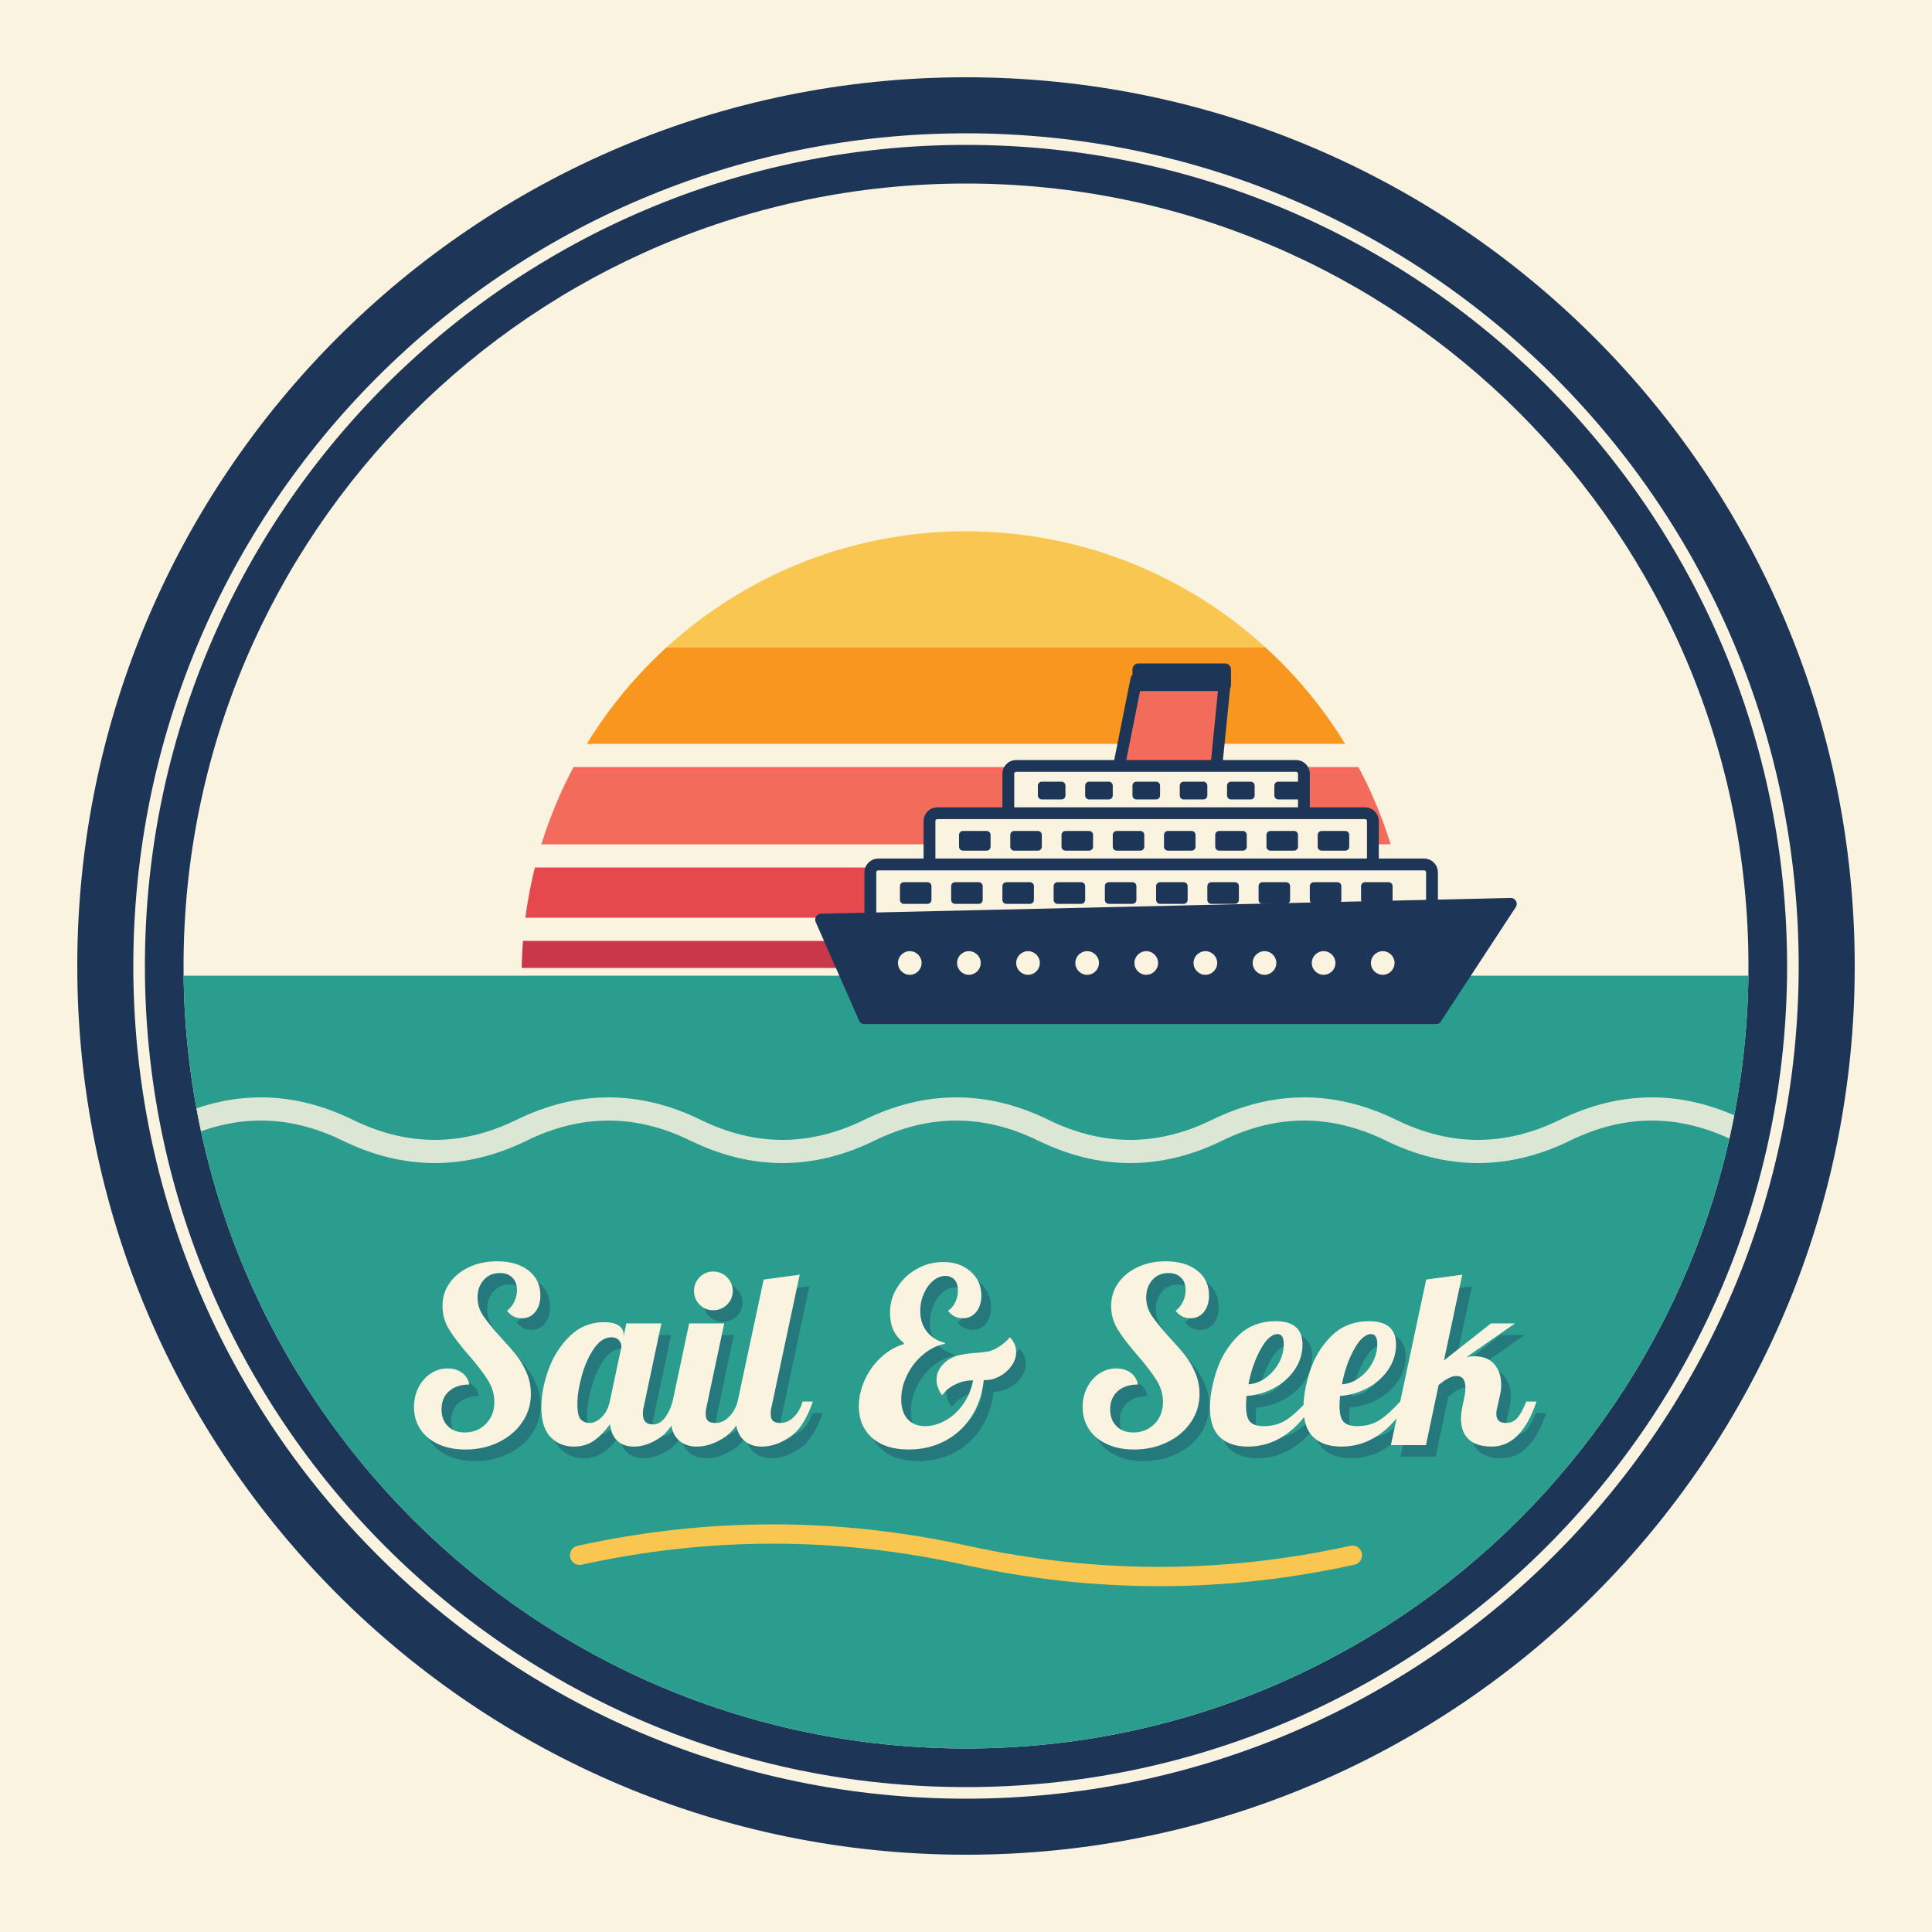
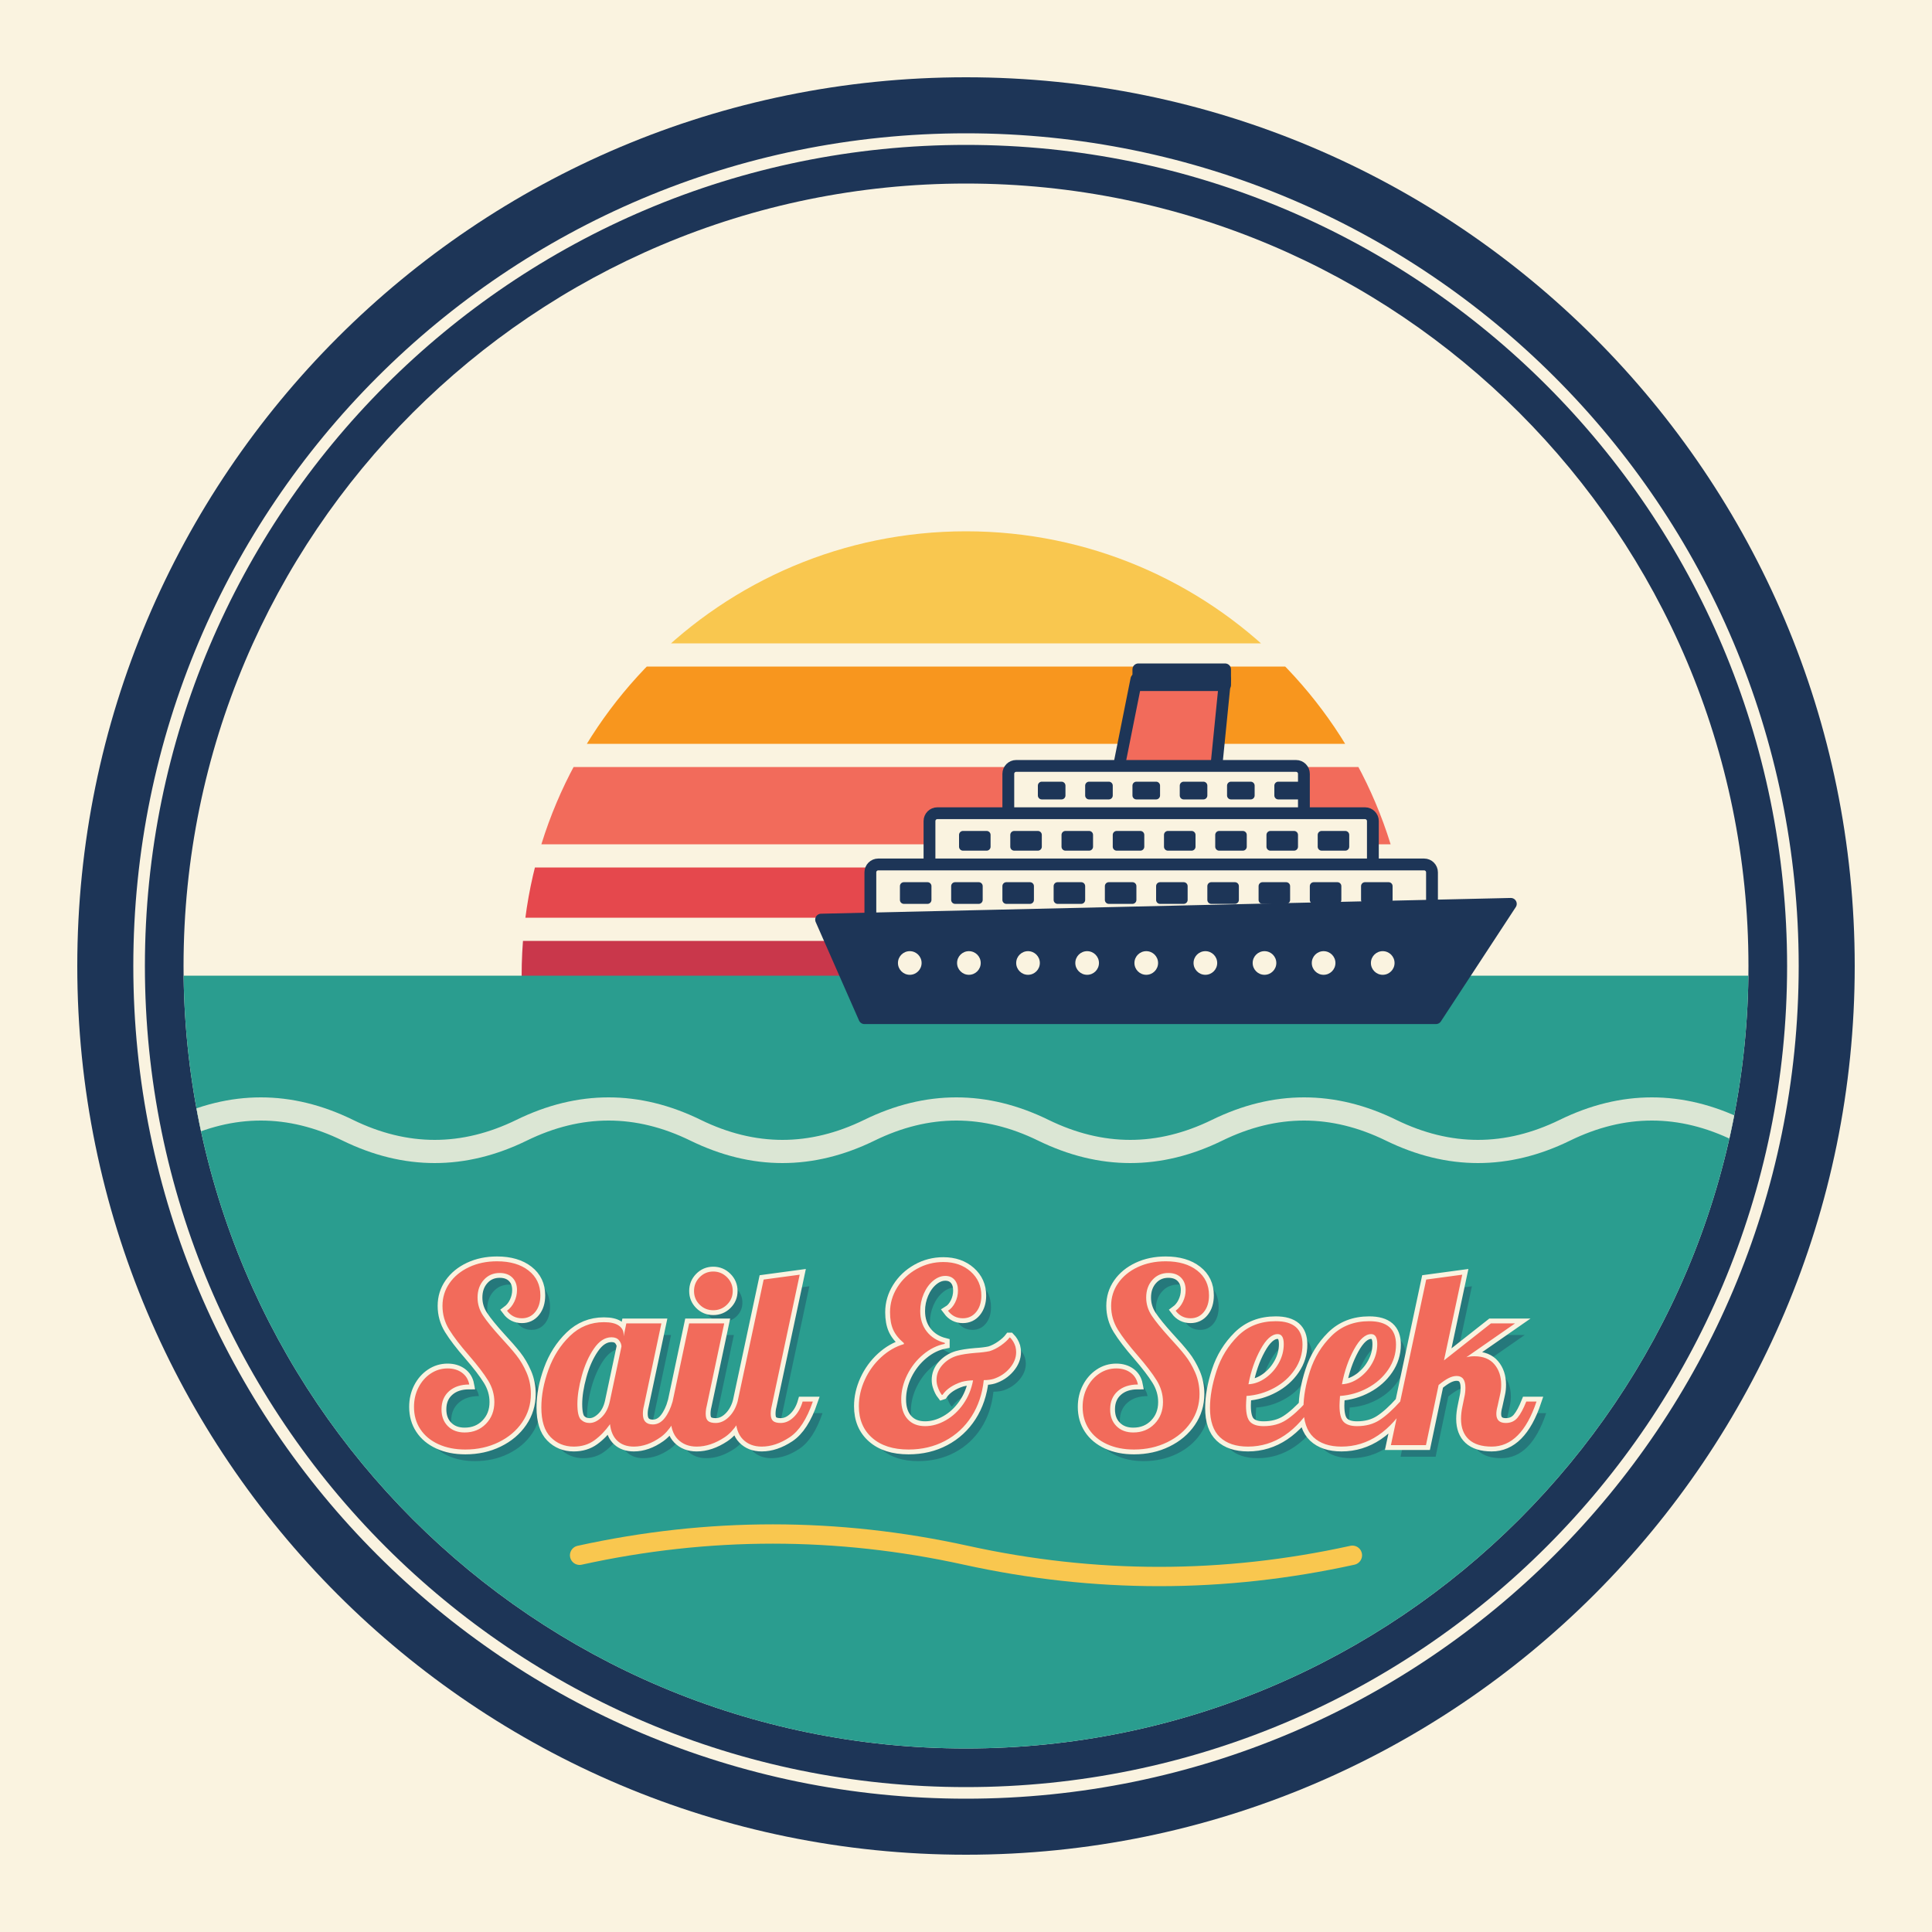
<svg xmlns="http://www.w3.org/2000/svg" viewBox="0 0 1000 1000" width="1000" height="1000">
  <defs>
    <clipPath id="c">
      <circle cx="500" cy="500" r="405" />
    </clipPath>
    <clipPath id="sun">
      <circle cx="500" cy="505" r="230" />
    </clipPath>
  </defs>
  <rect width="1000" height="1000" fill="#FAF3E0" />
  <circle cx="500" cy="500" r="460" fill="#1D3557" />
  <circle cx="500" cy="500" r="428" fill="none" stroke="#FAF3E0" stroke-width="6" />
  <g clip-path="url(#c)">
    <rect width="1000" height="1000" fill="#FAF3E0" />
    <g clip-path="url(#sun)">
-       <rect x="250" y="265" width="500" height="70" fill="#F9C74F" />
-       <rect x="250" y="335" width="500" height="50" fill="#F8961E" />
+       <rect x="250" y="265" width="500" height="68" fill="#F9C74F" />
+       <rect x="250" y="345" width="500" height="40" fill="#F8961E" />
      <rect x="250" y="397" width="500" height="40" fill="#F26B5B" />
      <rect x="250" y="449" width="500" height="26" fill="#E5484D" />
-       <rect x="250" y="487" width="500" height="14" fill="#C9374B" />
+       <rect x="250" y="487" width="500" height="19" fill="#C9374B" />
    </g>
    <rect x="0" y="505" width="1000" height="500" fill="#2A9D8F" />
    <g transform="translate(425 425) scale(1.02)">
      <path d="M150 -22 L160 -72 L205 -72 L200 -22 Z" fill="#F26B5B" stroke="#1D3557" stroke-width="6" stroke-linejoin="round" />
      <rect x="158" y="-80" width="50" height="14" rx="3" fill="#1D3557" />
      <rect x="95" y="-28" width="150" height="26" rx="4" fill="#FAF3E0" stroke="#1D3557" stroke-width="6" />
      <rect x="55" y="-4" width="225" height="28" rx="4" fill="#FAF3E0" stroke="#1D3557" stroke-width="6" />
      <rect x="25" y="22" width="285" height="30" rx="4" fill="#FAF3E0" stroke="#1D3557" stroke-width="6" />
      <g fill="#1D3557">
        <rect x="110" y="-20" width="14" height="9" rx="2" />
        <rect x="134" y="-20" width="14" height="9" rx="2" />
        <rect x="158" y="-20" width="14" height="9" rx="2" />
        <rect x="182" y="-20" width="14" height="9" rx="2" />
        <rect x="206" y="-20" width="14" height="9" rx="2" />
        <rect x="230" y="-20" width="14" height="9" rx="2" />
        <rect x="70" y="5" width="16" height="10" rx="2" />
        <rect x="96" y="5" width="16" height="10" rx="2" />
        <rect x="122" y="5" width="16" height="10" rx="2" />
        <rect x="148" y="5" width="16" height="10" rx="2" />
        <rect x="174" y="5" width="16" height="10" rx="2" />
        <rect x="200" y="5" width="16" height="10" rx="2" />
        <rect x="226" y="5" width="16" height="10" rx="2" />
        <rect x="252" y="5" width="16" height="10" rx="2" />
        <rect x="40" y="31" width="16" height="11" rx="2" />
        <rect x="66" y="31" width="16" height="11" rx="2" />
        <rect x="92" y="31" width="16" height="11" rx="2" />
        <rect x="118" y="31" width="16" height="11" rx="2" />
        <rect x="144" y="31" width="16" height="11" rx="2" />
        <rect x="170" y="31" width="16" height="11" rx="2" />
        <rect x="196" y="31" width="16" height="11" rx="2" />
        <rect x="222" y="31" width="16" height="11" rx="2" />
        <rect x="248" y="31" width="16" height="11" rx="2" />
        <rect x="274" y="31" width="16" height="11" rx="2" />
      </g>
      <path d="M0 50 L350 42 L312 100 L22 100 Z" fill="#1D3557" stroke="#1D3557" stroke-width="6" stroke-linejoin="round" />
      <g fill="#FAF3E0">
        <circle cx="45" cy="72" r="6" />
        <circle cx="75" cy="72" r="6" />
        <circle cx="105" cy="72" r="6" />
        <circle cx="135" cy="72" r="6" />
        <circle cx="165" cy="72" r="6" />
        <circle cx="195" cy="72" r="6" />
        <circle cx="225" cy="72" r="6" />
        <circle cx="255" cy="72" r="6" />
        <circle cx="285" cy="72" r="6" />
      </g>
    </g>
    <path d="M90 585 q45 -22 90 0 t90 0 t90 0 t90 0 t90 0 t90 0 t90 0 t90 0 t90 0" fill="none" stroke="#FAF3E0" stroke-width="12" stroke-linecap="round" opacity=".85" />
    <path d="M214.285 728.213Q214.285 722.668 216.617 718.13Q218.948 713.593 222.918 710.947Q226.888 708.3 231.678 708.3Q236.089 708.3 239.113 710.505Q242.138 712.711 242.894 716.618Q236.341 716.618 232.434 720.084Q228.527 723.55 228.527 729.473Q228.527 734.893 231.804 738.169Q235.08 741.446 240.5 741.446Q247.179 741.446 251.528 736.972Q255.876 732.498 255.876 725.692Q255.876 719.769 252.599 714.475Q249.322 709.182 242.768 701.62Q235.963 693.806 232.497 688.198Q229.031 682.589 229.031 675.91Q229.031 669.356 232.686 664.126Q236.341 658.895 242.768 655.87Q249.196 652.846 257.262 652.846Q267.471 652.846 273.583 657.635Q279.696 662.424 279.696 670.49Q279.696 675.784 277.049 679.06Q274.402 682.337 270.117 682.337Q265.328 682.337 262.429 678.43Q264.824 676.666 266.21 673.767Q267.597 670.868 267.597 667.718Q267.597 663.684 265.202 661.29Q262.807 658.895 258.648 658.895Q253.607 658.895 250.393 662.487Q247.179 666.079 247.179 671.625Q247.179 676.666 250.078 681.014Q252.977 685.362 259.153 692.168Q264.194 697.587 267.282 701.494Q270.369 705.401 272.575 710.505Q274.781 715.61 274.781 721.533Q274.781 729.599 270.306 736.153Q265.832 742.707 258.081 746.488Q250.33 750.269 240.878 750.269Q232.938 750.269 226.888 747.496Q220.839 744.723 217.562 739.745Q214.285 734.767 214.285 728.213ZM280.2 728.465Q280.2 719.139 283.918 708.867Q287.636 698.595 295.009 691.475Q302.382 684.354 312.59 684.354Q317.757 684.354 320.278 686.118Q322.799 687.883 322.799 690.781V691.664L324.185 684.984H342.334L333.259 727.835Q332.755 729.725 332.755 731.868Q332.755 737.287 337.923 737.287Q341.452 737.287 344.035 734.01Q346.619 730.734 348.131 725.44H353.425Q348.761 739.052 341.893 743.904Q335.024 748.756 328.092 748.756Q322.799 748.756 319.585 745.794Q316.371 742.833 315.741 737.161Q312.086 742.329 307.612 745.542Q303.138 748.756 296.962 748.756Q289.778 748.756 284.989 743.841Q280.2 738.926 280.2 728.465ZM315.615 725.44 321.664 696.957Q321.664 695.319 320.404 693.743Q319.144 692.168 316.497 692.168Q311.456 692.168 307.423 698.028Q303.39 703.889 301.121 712.144Q298.853 720.399 298.853 726.701Q298.853 733.002 300.68 734.767Q302.508 736.531 305.154 736.531Q308.305 736.531 311.393 733.569Q314.481 730.608 315.615 725.44ZM359.222 668.222Q359.222 664.063 362.121 661.101Q365.02 658.139 369.179 658.139Q373.338 658.139 376.299 661.101Q379.261 664.063 379.261 668.222Q379.261 672.381 376.299 675.279Q373.338 678.178 369.179 678.178Q365.02 678.178 362.121 675.279Q359.222 672.381 359.222 668.222ZM347.123 733.632Q347.123 730.482 348.131 725.44L356.701 684.984H374.85L365.776 727.835Q365.272 729.725 365.272 731.868Q365.272 734.389 366.469 735.46Q367.666 736.531 370.439 736.531Q374.094 736.531 377.245 733.443Q380.395 730.355 381.782 725.44H387.075Q382.412 739.052 375.102 743.904Q367.792 748.756 360.608 748.756Q354.559 748.756 350.841 744.975Q347.123 741.194 347.123 733.632ZM380.774 733.632Q380.774 730.482 381.782 725.44L395.267 662.298L413.92 659.777L399.426 727.835Q398.922 729.725 398.922 731.868Q398.922 734.389 400.12 735.46Q401.317 736.531 404.09 736.531Q407.744 736.531 410.895 733.443Q414.046 730.355 415.432 725.44H420.726Q416.063 739.052 408.753 743.904Q401.443 748.756 394.259 748.756Q388.209 748.756 384.492 744.975Q380.774 741.194 380.774 733.632ZM525.963 699.856Q525.963 704.267 522.623 708.174Q519.283 712.081 514.242 713.719Q512.099 714.349 509.2 714.349Q508.066 725.062 502.836 733.191Q497.605 741.32 489.161 745.794Q480.717 750.269 470.256 750.269Q458.283 750.269 451.415 744.219Q444.546 738.169 444.546 727.835Q444.546 720.903 447.634 714.16Q450.721 707.418 456.078 702.502Q461.434 697.587 467.862 695.697V695.193Q463.955 691.916 462.316 688.261Q460.678 684.606 460.678 679.186Q460.678 672.381 464.396 666.394Q468.114 660.408 474.478 656.816Q480.843 653.224 488.279 653.224Q496.849 653.224 502.395 658.139Q507.94 663.054 507.94 670.616Q507.94 675.784 505.293 679.06Q502.647 682.337 498.362 682.337Q493.572 682.337 490.674 678.43Q492.942 677.044 494.392 674.145Q495.841 671.246 495.841 667.97Q495.841 664.441 494.076 662.424Q492.312 660.408 489.287 660.408Q486.01 660.408 482.986 662.928Q479.961 665.449 478.133 669.671Q476.306 673.893 476.306 678.556Q476.306 684.858 479.709 689.206Q483.112 693.554 489.035 695.066V695.571Q483.112 696.705 477.881 701.053Q472.651 705.401 469.563 711.64Q466.475 717.878 466.475 724.306Q466.475 730.86 469.752 734.515Q473.029 738.169 478.827 738.169Q484.246 738.169 489.539 735.145Q494.833 732.12 498.614 726.701Q502.395 721.281 503.655 714.475Q500.882 714.475 497.857 715.232Q490.926 717.5 487.901 721.911L487.523 722.037Q486.136 720.273 485.254 717.5Q484.75 715.988 484.75 714.223Q484.75 709.938 487.775 706.535Q490.8 703.133 495.337 701.746Q498.866 700.738 505.041 700.234Q509.2 699.982 512.225 699.352Q515.124 698.469 518.086 696.39Q521.047 694.31 522.56 692.294H522.812Q524.702 694.184 525.585 696.957Q525.963 698.469 525.963 699.856ZM560.369 728.213Q560.369 722.668 562.701 718.13Q565.033 713.593 569.003 710.947Q572.973 708.3 577.762 708.3Q582.173 708.3 585.198 710.505Q588.223 712.711 588.979 716.618Q582.425 716.618 578.518 720.084Q574.611 723.55 574.611 729.473Q574.611 734.893 577.888 738.169Q581.165 741.446 586.584 741.446Q593.264 741.446 597.612 736.972Q601.96 732.498 601.96 725.692Q601.96 719.769 598.683 714.475Q595.406 709.182 588.853 701.62Q582.047 693.806 578.581 688.198Q575.115 682.589 575.115 675.91Q575.115 669.356 578.77 664.126Q582.425 658.895 588.853 655.87Q595.28 652.846 603.346 652.846Q613.555 652.846 619.668 657.635Q625.78 662.424 625.78 670.49Q625.78 675.784 623.133 679.06Q620.487 682.337 616.202 682.337Q611.412 682.337 608.514 678.43Q610.908 676.666 612.295 673.767Q613.681 670.868 613.681 667.718Q613.681 663.684 611.286 661.29Q608.892 658.895 604.733 658.895Q599.691 658.895 596.478 662.487Q593.264 666.079 593.264 671.625Q593.264 676.666 596.163 681.014Q599.061 685.362 605.237 692.168Q610.278 697.587 613.366 701.494Q616.454 705.401 618.659 710.505Q620.865 715.61 620.865 721.533Q620.865 729.599 616.391 736.153Q611.917 742.707 604.166 746.488Q596.415 750.269 586.962 750.269Q579.022 750.269 572.973 747.496Q566.923 744.723 563.646 739.745Q560.369 734.767 560.369 728.213ZM626.284 728.717Q626.284 720.021 629.687 709.56Q633.09 699.1 640.778 691.475Q648.466 683.85 660.313 683.85Q674.176 683.85 674.176 695.949Q674.176 703.007 670.143 708.93Q666.11 714.854 659.431 718.445Q652.751 722.037 645.189 722.542Q644.937 726.322 644.937 727.583Q644.937 733.758 647.08 735.964Q649.222 738.169 654.011 738.169Q660.817 738.169 665.669 735.019Q670.522 731.868 676.319 725.44H680.604Q666.615 748.756 645.945 748.756Q636.619 748.756 631.452 743.904Q626.284 739.052 626.284 728.717ZM664.472 695.697Q664.472 690.529 661.321 690.529Q656.784 690.529 652.436 698.469Q648.088 706.409 646.197 716.492Q650.86 716.24 655.083 713.215Q659.305 710.19 661.888 705.527Q664.472 700.864 664.472 695.697ZM674.681 728.717Q674.681 720.021 678.083 709.56Q681.486 699.1 689.174 691.475Q696.862 683.85 708.709 683.85Q722.573 683.85 722.573 695.949Q722.573 703.007 718.54 708.93Q714.507 714.854 707.827 718.445Q701.147 722.037 693.585 722.542Q693.333 726.322 693.333 727.583Q693.333 733.758 695.476 735.964Q697.618 738.169 702.408 738.169Q709.213 738.169 714.066 735.019Q718.918 731.868 724.715 725.44H729Q715.011 748.756 694.342 748.756Q685.015 748.756 679.848 743.904Q674.681 739.052 674.681 728.717ZM712.868 695.697Q712.868 690.529 709.718 690.529Q705.18 690.529 700.832 698.469Q696.484 706.409 694.594 716.492Q699.257 716.24 703.479 713.215Q707.701 710.19 710.285 705.527Q712.868 700.864 712.868 695.697ZM756.223 734.389Q756.223 731.364 756.98 727.835L757.988 722.92Q758.492 720.777 758.492 718.256Q758.492 712.207 753.955 712.207Q751.938 712.207 749.733 713.341Q747.527 714.475 744.628 716.87L738.075 748.0H719.926L738.201 662.298L756.854 659.777L747.401 704.141L771.725 684.984H784.203L758.996 702.502Q760.887 701.998 763.155 701.998Q769.961 701.998 773.49 706.157Q777.019 710.316 777.019 716.744Q777.019 719.391 776.515 721.533L775.128 727.835Q774.498 730.103 774.498 731.868Q774.498 736.531 779.413 736.531Q783.194 736.531 785.463 733.821Q787.731 731.112 790.0 725.44H795.293Q787.479 748.756 772.103 748.756Q764.289 748.756 760.256 745.038Q756.223 741.32 756.223 734.389Z" fill="#1D3557" transform="translate(5 6)" opacity=".35" />
-     <path d="M214.285 728.213Q214.285 722.668 216.617 718.13Q218.948 713.593 222.918 710.947Q226.888 708.3 231.678 708.3Q236.089 708.3 239.113 710.505Q242.138 712.711 242.894 716.618Q236.341 716.618 232.434 720.084Q228.527 723.55 228.527 729.473Q228.527 734.893 231.804 738.169Q235.08 741.446 240.5 741.446Q247.179 741.446 251.528 736.972Q255.876 732.498 255.876 725.692Q255.876 719.769 252.599 714.475Q249.322 709.182 242.768 701.62Q235.963 693.806 232.497 688.198Q229.031 682.589 229.031 675.91Q229.031 669.356 232.686 664.126Q236.341 658.895 242.768 655.87Q249.196 652.846 257.262 652.846Q267.471 652.846 273.583 657.635Q279.696 662.424 279.696 670.49Q279.696 675.784 277.049 679.06Q274.402 682.337 270.117 682.337Q265.328 682.337 262.429 678.43Q264.824 676.666 266.21 673.767Q267.597 670.868 267.597 667.718Q267.597 663.684 265.202 661.29Q262.807 658.895 258.648 658.895Q253.607 658.895 250.393 662.487Q247.179 666.079 247.179 671.625Q247.179 676.666 250.078 681.014Q252.977 685.362 259.153 692.168Q264.194 697.587 267.282 701.494Q270.369 705.401 272.575 710.505Q274.781 715.61 274.781 721.533Q274.781 729.599 270.306 736.153Q265.832 742.707 258.081 746.488Q250.33 750.269 240.878 750.269Q232.938 750.269 226.888 747.496Q220.839 744.723 217.562 739.745Q214.285 734.767 214.285 728.213ZM280.2 728.465Q280.2 719.139 283.918 708.867Q287.636 698.595 295.009 691.475Q302.382 684.354 312.59 684.354Q317.757 684.354 320.278 686.118Q322.799 687.883 322.799 690.781V691.664L324.185 684.984H342.334L333.259 727.835Q332.755 729.725 332.755 731.868Q332.755 737.287 337.923 737.287Q341.452 737.287 344.035 734.01Q346.619 730.734 348.131 725.44H353.425Q348.761 739.052 341.893 743.904Q335.024 748.756 328.092 748.756Q322.799 748.756 319.585 745.794Q316.371 742.833 315.741 737.161Q312.086 742.329 307.612 745.542Q303.138 748.756 296.962 748.756Q289.778 748.756 284.989 743.841Q280.2 738.926 280.2 728.465ZM315.615 725.44 321.664 696.957Q321.664 695.319 320.404 693.743Q319.144 692.168 316.497 692.168Q311.456 692.168 307.423 698.028Q303.39 703.889 301.121 712.144Q298.853 720.399 298.853 726.701Q298.853 733.002 300.68 734.767Q302.508 736.531 305.154 736.531Q308.305 736.531 311.393 733.569Q314.481 730.608 315.615 725.44ZM359.222 668.222Q359.222 664.063 362.121 661.101Q365.02 658.139 369.179 658.139Q373.338 658.139 376.299 661.101Q379.261 664.063 379.261 668.222Q379.261 672.381 376.299 675.279Q373.338 678.178 369.179 678.178Q365.02 678.178 362.121 675.279Q359.222 672.381 359.222 668.222ZM347.123 733.632Q347.123 730.482 348.131 725.44L356.701 684.984H374.85L365.776 727.835Q365.272 729.725 365.272 731.868Q365.272 734.389 366.469 735.46Q367.666 736.531 370.439 736.531Q374.094 736.531 377.245 733.443Q380.395 730.355 381.782 725.44H387.075Q382.412 739.052 375.102 743.904Q367.792 748.756 360.608 748.756Q354.559 748.756 350.841 744.975Q347.123 741.194 347.123 733.632ZM380.774 733.632Q380.774 730.482 381.782 725.44L395.267 662.298L413.92 659.777L399.426 727.835Q398.922 729.725 398.922 731.868Q398.922 734.389 400.12 735.46Q401.317 736.531 404.09 736.531Q407.744 736.531 410.895 733.443Q414.046 730.355 415.432 725.44H420.726Q416.063 739.052 408.753 743.904Q401.443 748.756 394.259 748.756Q388.209 748.756 384.492 744.975Q380.774 741.194 380.774 733.632ZM525.963 699.856Q525.963 704.267 522.623 708.174Q519.283 712.081 514.242 713.719Q512.099 714.349 509.2 714.349Q508.066 725.062 502.836 733.191Q497.605 741.32 489.161 745.794Q480.717 750.269 470.256 750.269Q458.283 750.269 451.415 744.219Q444.546 738.169 444.546 727.835Q444.546 720.903 447.634 714.16Q450.721 707.418 456.078 702.502Q461.434 697.587 467.862 695.697V695.193Q463.955 691.916 462.316 688.261Q460.678 684.606 460.678 679.186Q460.678 672.381 464.396 666.394Q468.114 660.408 474.478 656.816Q480.843 653.224 488.279 653.224Q496.849 653.224 502.395 658.139Q507.94 663.054 507.94 670.616Q507.94 675.784 505.293 679.06Q502.647 682.337 498.362 682.337Q493.572 682.337 490.674 678.43Q492.942 677.044 494.392 674.145Q495.841 671.246 495.841 667.97Q495.841 664.441 494.076 662.424Q492.312 660.408 489.287 660.408Q486.01 660.408 482.986 662.928Q479.961 665.449 478.133 669.671Q476.306 673.893 476.306 678.556Q476.306 684.858 479.709 689.206Q483.112 693.554 489.035 695.066V695.571Q483.112 696.705 477.881 701.053Q472.651 705.401 469.563 711.64Q466.475 717.878 466.475 724.306Q466.475 730.86 469.752 734.515Q473.029 738.169 478.827 738.169Q484.246 738.169 489.539 735.145Q494.833 732.12 498.614 726.701Q502.395 721.281 503.655 714.475Q500.882 714.475 497.857 715.232Q490.926 717.5 487.901 721.911L487.523 722.037Q486.136 720.273 485.254 717.5Q484.75 715.988 484.75 714.223Q484.75 709.938 487.775 706.535Q490.8 703.133 495.337 701.746Q498.866 700.738 505.041 700.234Q509.2 699.982 512.225 699.352Q515.124 698.469 518.086 696.39Q521.047 694.31 522.56 692.294H522.812Q524.702 694.184 525.585 696.957Q525.963 698.469 525.963 699.856ZM560.369 728.213Q560.369 722.668 562.701 718.13Q565.033 713.593 569.003 710.947Q572.973 708.3 577.762 708.3Q582.173 708.3 585.198 710.505Q588.223 712.711 588.979 716.618Q582.425 716.618 578.518 720.084Q574.611 723.55 574.611 729.473Q574.611 734.893 577.888 738.169Q581.165 741.446 586.584 741.446Q593.264 741.446 597.612 736.972Q601.96 732.498 601.96 725.692Q601.96 719.769 598.683 714.475Q595.406 709.182 588.853 701.62Q582.047 693.806 578.581 688.198Q575.115 682.589 575.115 675.91Q575.115 669.356 578.77 664.126Q582.425 658.895 588.853 655.87Q595.28 652.846 603.346 652.846Q613.555 652.846 619.668 657.635Q625.78 662.424 625.78 670.49Q625.78 675.784 623.133 679.06Q620.487 682.337 616.202 682.337Q611.412 682.337 608.514 678.43Q610.908 676.666 612.295 673.767Q613.681 670.868 613.681 667.718Q613.681 663.684 611.286 661.29Q608.892 658.895 604.733 658.895Q599.691 658.895 596.478 662.487Q593.264 666.079 593.264 671.625Q593.264 676.666 596.163 681.014Q599.061 685.362 605.237 692.168Q610.278 697.587 613.366 701.494Q616.454 705.401 618.659 710.505Q620.865 715.61 620.865 721.533Q620.865 729.599 616.391 736.153Q611.917 742.707 604.166 746.488Q596.415 750.269 586.962 750.269Q579.022 750.269 572.973 747.496Q566.923 744.723 563.646 739.745Q560.369 734.767 560.369 728.213ZM626.284 728.717Q626.284 720.021 629.687 709.56Q633.09 699.1 640.778 691.475Q648.466 683.85 660.313 683.85Q674.176 683.85 674.176 695.949Q674.176 703.007 670.143 708.93Q666.11 714.854 659.431 718.445Q652.751 722.037 645.189 722.542Q644.937 726.322 644.937 727.583Q644.937 733.758 647.08 735.964Q649.222 738.169 654.011 738.169Q660.817 738.169 665.669 735.019Q670.522 731.868 676.319 725.44H680.604Q666.615 748.756 645.945 748.756Q636.619 748.756 631.452 743.904Q626.284 739.052 626.284 728.717ZM664.472 695.697Q664.472 690.529 661.321 690.529Q656.784 690.529 652.436 698.469Q648.088 706.409 646.197 716.492Q650.86 716.24 655.083 713.215Q659.305 710.19 661.888 705.527Q664.472 700.864 664.472 695.697ZM674.681 728.717Q674.681 720.021 678.083 709.56Q681.486 699.1 689.174 691.475Q696.862 683.85 708.709 683.85Q722.573 683.85 722.573 695.949Q722.573 703.007 718.54 708.93Q714.507 714.854 707.827 718.445Q701.147 722.037 693.585 722.542Q693.333 726.322 693.333 727.583Q693.333 733.758 695.476 735.964Q697.618 738.169 702.408 738.169Q709.213 738.169 714.066 735.019Q718.918 731.868 724.715 725.44H729Q715.011 748.756 694.342 748.756Q685.015 748.756 679.848 743.904Q674.681 739.052 674.681 728.717ZM712.868 695.697Q712.868 690.529 709.718 690.529Q705.18 690.529 700.832 698.469Q696.484 706.409 694.594 716.492Q699.257 716.24 703.479 713.215Q707.701 710.19 710.285 705.527Q712.868 700.864 712.868 695.697ZM756.223 734.389Q756.223 731.364 756.98 727.835L757.988 722.92Q758.492 720.777 758.492 718.256Q758.492 712.207 753.955 712.207Q751.938 712.207 749.733 713.341Q747.527 714.475 744.628 716.87L738.075 748.0H719.926L738.201 662.298L756.854 659.777L747.401 704.141L771.725 684.984H784.203L758.996 702.502Q760.887 701.998 763.155 701.998Q769.961 701.998 773.49 706.157Q777.019 710.316 777.019 716.744Q777.019 719.391 776.515 721.533L775.128 727.835Q774.498 730.103 774.498 731.868Q774.498 736.531 779.413 736.531Q783.194 736.531 785.463 733.821Q787.731 731.112 790.0 725.44H795.293Q787.479 748.756 772.103 748.756Q764.289 748.756 760.256 745.038Q756.223 741.32 756.223 734.389Z" fill="#FAF3E0" />
+     <path d="M214.285 728.213Q214.285 722.668 216.617 718.13Q218.948 713.593 222.918 710.947Q226.888 708.3 231.678 708.3Q236.089 708.3 239.113 710.505Q242.138 712.711 242.894 716.618Q236.341 716.618 232.434 720.084Q228.527 723.55 228.527 729.473Q228.527 734.893 231.804 738.169Q235.08 741.446 240.5 741.446Q247.179 741.446 251.528 736.972Q255.876 732.498 255.876 725.692Q255.876 719.769 252.599 714.475Q249.322 709.182 242.768 701.62Q235.963 693.806 232.497 688.198Q229.031 682.589 229.031 675.91Q229.031 669.356 232.686 664.126Q236.341 658.895 242.768 655.87Q249.196 652.846 257.262 652.846Q267.471 652.846 273.583 657.635Q279.696 662.424 279.696 670.49Q279.696 675.784 277.049 679.06Q274.402 682.337 270.117 682.337Q265.328 682.337 262.429 678.43Q264.824 676.666 266.21 673.767Q267.597 670.868 267.597 667.718Q267.597 663.684 265.202 661.29Q262.807 658.895 258.648 658.895Q253.607 658.895 250.393 662.487Q247.179 666.079 247.179 671.625Q247.179 676.666 250.078 681.014Q252.977 685.362 259.153 692.168Q264.194 697.587 267.282 701.494Q270.369 705.401 272.575 710.505Q274.781 715.61 274.781 721.533Q274.781 729.599 270.306 736.153Q265.832 742.707 258.081 746.488Q250.33 750.269 240.878 750.269Q232.938 750.269 226.888 747.496Q220.839 744.723 217.562 739.745Q214.285 734.767 214.285 728.213ZM280.2 728.465Q280.2 719.139 283.918 708.867Q287.636 698.595 295.009 691.475Q302.382 684.354 312.59 684.354Q317.757 684.354 320.278 686.118Q322.799 687.883 322.799 690.781V691.664L324.185 684.984H342.334L333.259 727.835Q332.755 729.725 332.755 731.868Q332.755 737.287 337.923 737.287Q341.452 737.287 344.035 734.01Q346.619 730.734 348.131 725.44H353.425Q348.761 739.052 341.893 743.904Q335.024 748.756 328.092 748.756Q322.799 748.756 319.585 745.794Q316.371 742.833 315.741 737.161Q312.086 742.329 307.612 745.542Q303.138 748.756 296.962 748.756Q289.778 748.756 284.989 743.841Q280.2 738.926 280.2 728.465ZM315.615 725.44 321.664 696.957Q321.664 695.319 320.404 693.743Q319.144 692.168 316.497 692.168Q311.456 692.168 307.423 698.028Q303.39 703.889 301.121 712.144Q298.853 720.399 298.853 726.701Q298.853 733.002 300.68 734.767Q302.508 736.531 305.154 736.531Q308.305 736.531 311.393 733.569Q314.481 730.608 315.615 725.44ZM359.222 668.222Q359.222 664.063 362.121 661.101Q365.02 658.139 369.179 658.139Q373.338 658.139 376.299 661.101Q379.261 664.063 379.261 668.222Q379.261 672.381 376.299 675.279Q373.338 678.178 369.179 678.178Q365.02 678.178 362.121 675.279Q359.222 672.381 359.222 668.222ZM347.123 733.632Q347.123 730.482 348.131 725.44L356.701 684.984H374.85L365.776 727.835Q365.272 729.725 365.272 731.868Q365.272 734.389 366.469 735.46Q367.666 736.531 370.439 736.531Q374.094 736.531 377.245 733.443Q380.395 730.355 381.782 725.44H387.075Q382.412 739.052 375.102 743.904Q367.792 748.756 360.608 748.756Q354.559 748.756 350.841 744.975Q347.123 741.194 347.123 733.632ZM380.774 733.632Q380.774 730.482 381.782 725.44L395.267 662.298L413.92 659.777L399.426 727.835Q398.922 729.725 398.922 731.868Q398.922 734.389 400.12 735.46Q401.317 736.531 404.09 736.531Q407.744 736.531 410.895 733.443Q414.046 730.355 415.432 725.44H420.726Q416.063 739.052 408.753 743.904Q401.443 748.756 394.259 748.756Q388.209 748.756 384.492 744.975Q380.774 741.194 380.774 733.632ZM525.963 699.856Q525.963 704.267 522.623 708.174Q519.283 712.081 514.242 713.719Q512.099 714.349 509.2 714.349Q508.066 725.062 502.836 733.191Q497.605 741.32 489.161 745.794Q480.717 750.269 470.256 750.269Q458.283 750.269 451.415 744.219Q444.546 738.169 444.546 727.835Q444.546 720.903 447.634 714.16Q450.721 707.418 456.078 702.502Q461.434 697.587 467.862 695.697V695.193Q463.955 691.916 462.316 688.261Q460.678 684.606 460.678 679.186Q460.678 672.381 464.396 666.394Q468.114 660.408 474.478 656.816Q480.843 653.224 488.279 653.224Q496.849 653.224 502.395 658.139Q507.94 663.054 507.94 670.616Q507.94 675.784 505.293 679.06Q502.647 682.337 498.362 682.337Q493.572 682.337 490.674 678.43Q492.942 677.044 494.392 674.145Q495.841 671.246 495.841 667.97Q495.841 664.441 494.076 662.424Q492.312 660.408 489.287 660.408Q486.01 660.408 482.986 662.928Q479.961 665.449 478.133 669.671Q476.306 673.893 476.306 678.556Q476.306 684.858 479.709 689.206Q483.112 693.554 489.035 695.066V695.571Q483.112 696.705 477.881 701.053Q472.651 705.401 469.563 711.64Q466.475 717.878 466.475 724.306Q466.475 730.86 469.752 734.515Q473.029 738.169 478.827 738.169Q484.246 738.169 489.539 735.145Q494.833 732.12 498.614 726.701Q502.395 721.281 503.655 714.475Q500.882 714.475 497.857 715.232Q490.926 717.5 487.901 721.911L487.523 722.037Q486.136 720.273 485.254 717.5Q484.75 715.988 484.75 714.223Q484.75 709.938 487.775 706.535Q490.8 703.133 495.337 701.746Q498.866 700.738 505.041 700.234Q509.2 699.982 512.225 699.352Q515.124 698.469 518.086 696.39Q521.047 694.31 522.56 692.294H522.812Q524.702 694.184 525.585 696.957Q525.963 698.469 525.963 699.856ZM560.369 728.213Q560.369 722.668 562.701 718.13Q565.033 713.593 569.003 710.947Q572.973 708.3 577.762 708.3Q582.173 708.3 585.198 710.505Q588.223 712.711 588.979 716.618Q582.425 716.618 578.518 720.084Q574.611 723.55 574.611 729.473Q574.611 734.893 577.888 738.169Q581.165 741.446 586.584 741.446Q593.264 741.446 597.612 736.972Q601.96 732.498 601.96 725.692Q601.96 719.769 598.683 714.475Q595.406 709.182 588.853 701.62Q582.047 693.806 578.581 688.198Q575.115 682.589 575.115 675.91Q575.115 669.356 578.77 664.126Q582.425 658.895 588.853 655.87Q595.28 652.846 603.346 652.846Q613.555 652.846 619.668 657.635Q625.78 662.424 625.78 670.49Q625.78 675.784 623.133 679.06Q620.487 682.337 616.202 682.337Q611.412 682.337 608.514 678.43Q610.908 676.666 612.295 673.767Q613.681 670.868 613.681 667.718Q613.681 663.684 611.286 661.29Q608.892 658.895 604.733 658.895Q599.691 658.895 596.478 662.487Q593.264 666.079 593.264 671.625Q593.264 676.666 596.163 681.014Q599.061 685.362 605.237 692.168Q610.278 697.587 613.366 701.494Q616.454 705.401 618.659 710.505Q620.865 715.61 620.865 721.533Q620.865 729.599 616.391 736.153Q611.917 742.707 604.166 746.488Q596.415 750.269 586.962 750.269Q579.022 750.269 572.973 747.496Q566.923 744.723 563.646 739.745Q560.369 734.767 560.369 728.213ZM626.284 728.717Q626.284 720.021 629.687 709.56Q633.09 699.1 640.778 691.475Q648.466 683.85 660.313 683.85Q674.176 683.85 674.176 695.949Q674.176 703.007 670.143 708.93Q666.11 714.854 659.431 718.445Q652.751 722.037 645.189 722.542Q644.937 726.322 644.937 727.583Q644.937 733.758 647.08 735.964Q649.222 738.169 654.011 738.169Q660.817 738.169 665.669 735.019Q670.522 731.868 676.319 725.44H680.604Q666.615 748.756 645.945 748.756Q636.619 748.756 631.452 743.904Q626.284 739.052 626.284 728.717ZM664.472 695.697Q664.472 690.529 661.321 690.529Q656.784 690.529 652.436 698.469Q648.088 706.409 646.197 716.492Q650.86 716.24 655.083 713.215Q659.305 710.19 661.888 705.527Q664.472 700.864 664.472 695.697ZM674.681 728.717Q674.681 720.021 678.083 709.56Q681.486 699.1 689.174 691.475Q696.862 683.85 708.709 683.85Q722.573 683.85 722.573 695.949Q722.573 703.007 718.54 708.93Q714.507 714.854 707.827 718.445Q701.147 722.037 693.585 722.542Q693.333 726.322 693.333 727.583Q693.333 733.758 695.476 735.964Q697.618 738.169 702.408 738.169Q709.213 738.169 714.066 735.019Q718.918 731.868 724.715 725.44H729Q715.011 748.756 694.342 748.756Q685.015 748.756 679.848 743.904Q674.681 739.052 674.681 728.717ZM712.868 695.697Q712.868 690.529 709.718 690.529Q705.18 690.529 700.832 698.469Q696.484 706.409 694.594 716.492Q699.257 716.24 703.479 713.215Q707.701 710.19 710.285 705.527Q712.868 700.864 712.868 695.697ZM756.223 734.389Q756.223 731.364 756.98 727.835L757.988 722.92Q758.492 720.777 758.492 718.256Q758.492 712.207 753.955 712.207Q751.938 712.207 749.733 713.341Q747.527 714.475 744.628 716.87L738.075 748.0H719.926L738.201 662.298L756.854 659.777L747.401 704.141L771.725 684.984H784.203L758.996 702.502Q760.887 701.998 763.155 701.998Q769.961 701.998 773.49 706.157Q777.019 710.316 777.019 716.744Q777.019 719.391 776.515 721.533L775.128 727.835Q774.498 730.103 774.498 731.868Q774.498 736.531 779.413 736.531Q783.194 736.531 785.463 733.821Q787.731 731.112 790.0 725.44H795.293Q787.479 748.756 772.103 748.756Q764.289 748.756 760.256 745.038Q756.223 741.32 756.223 734.389Z" fill="#F26B5B" stroke="#FAF3E0" stroke-width="5" paint-order="stroke" />
    <path d="M300 805 q100 -22 200 0 t200 0" fill="none" stroke="#F9C74F" stroke-width="10" stroke-linecap="round" />
  </g>
</svg>
